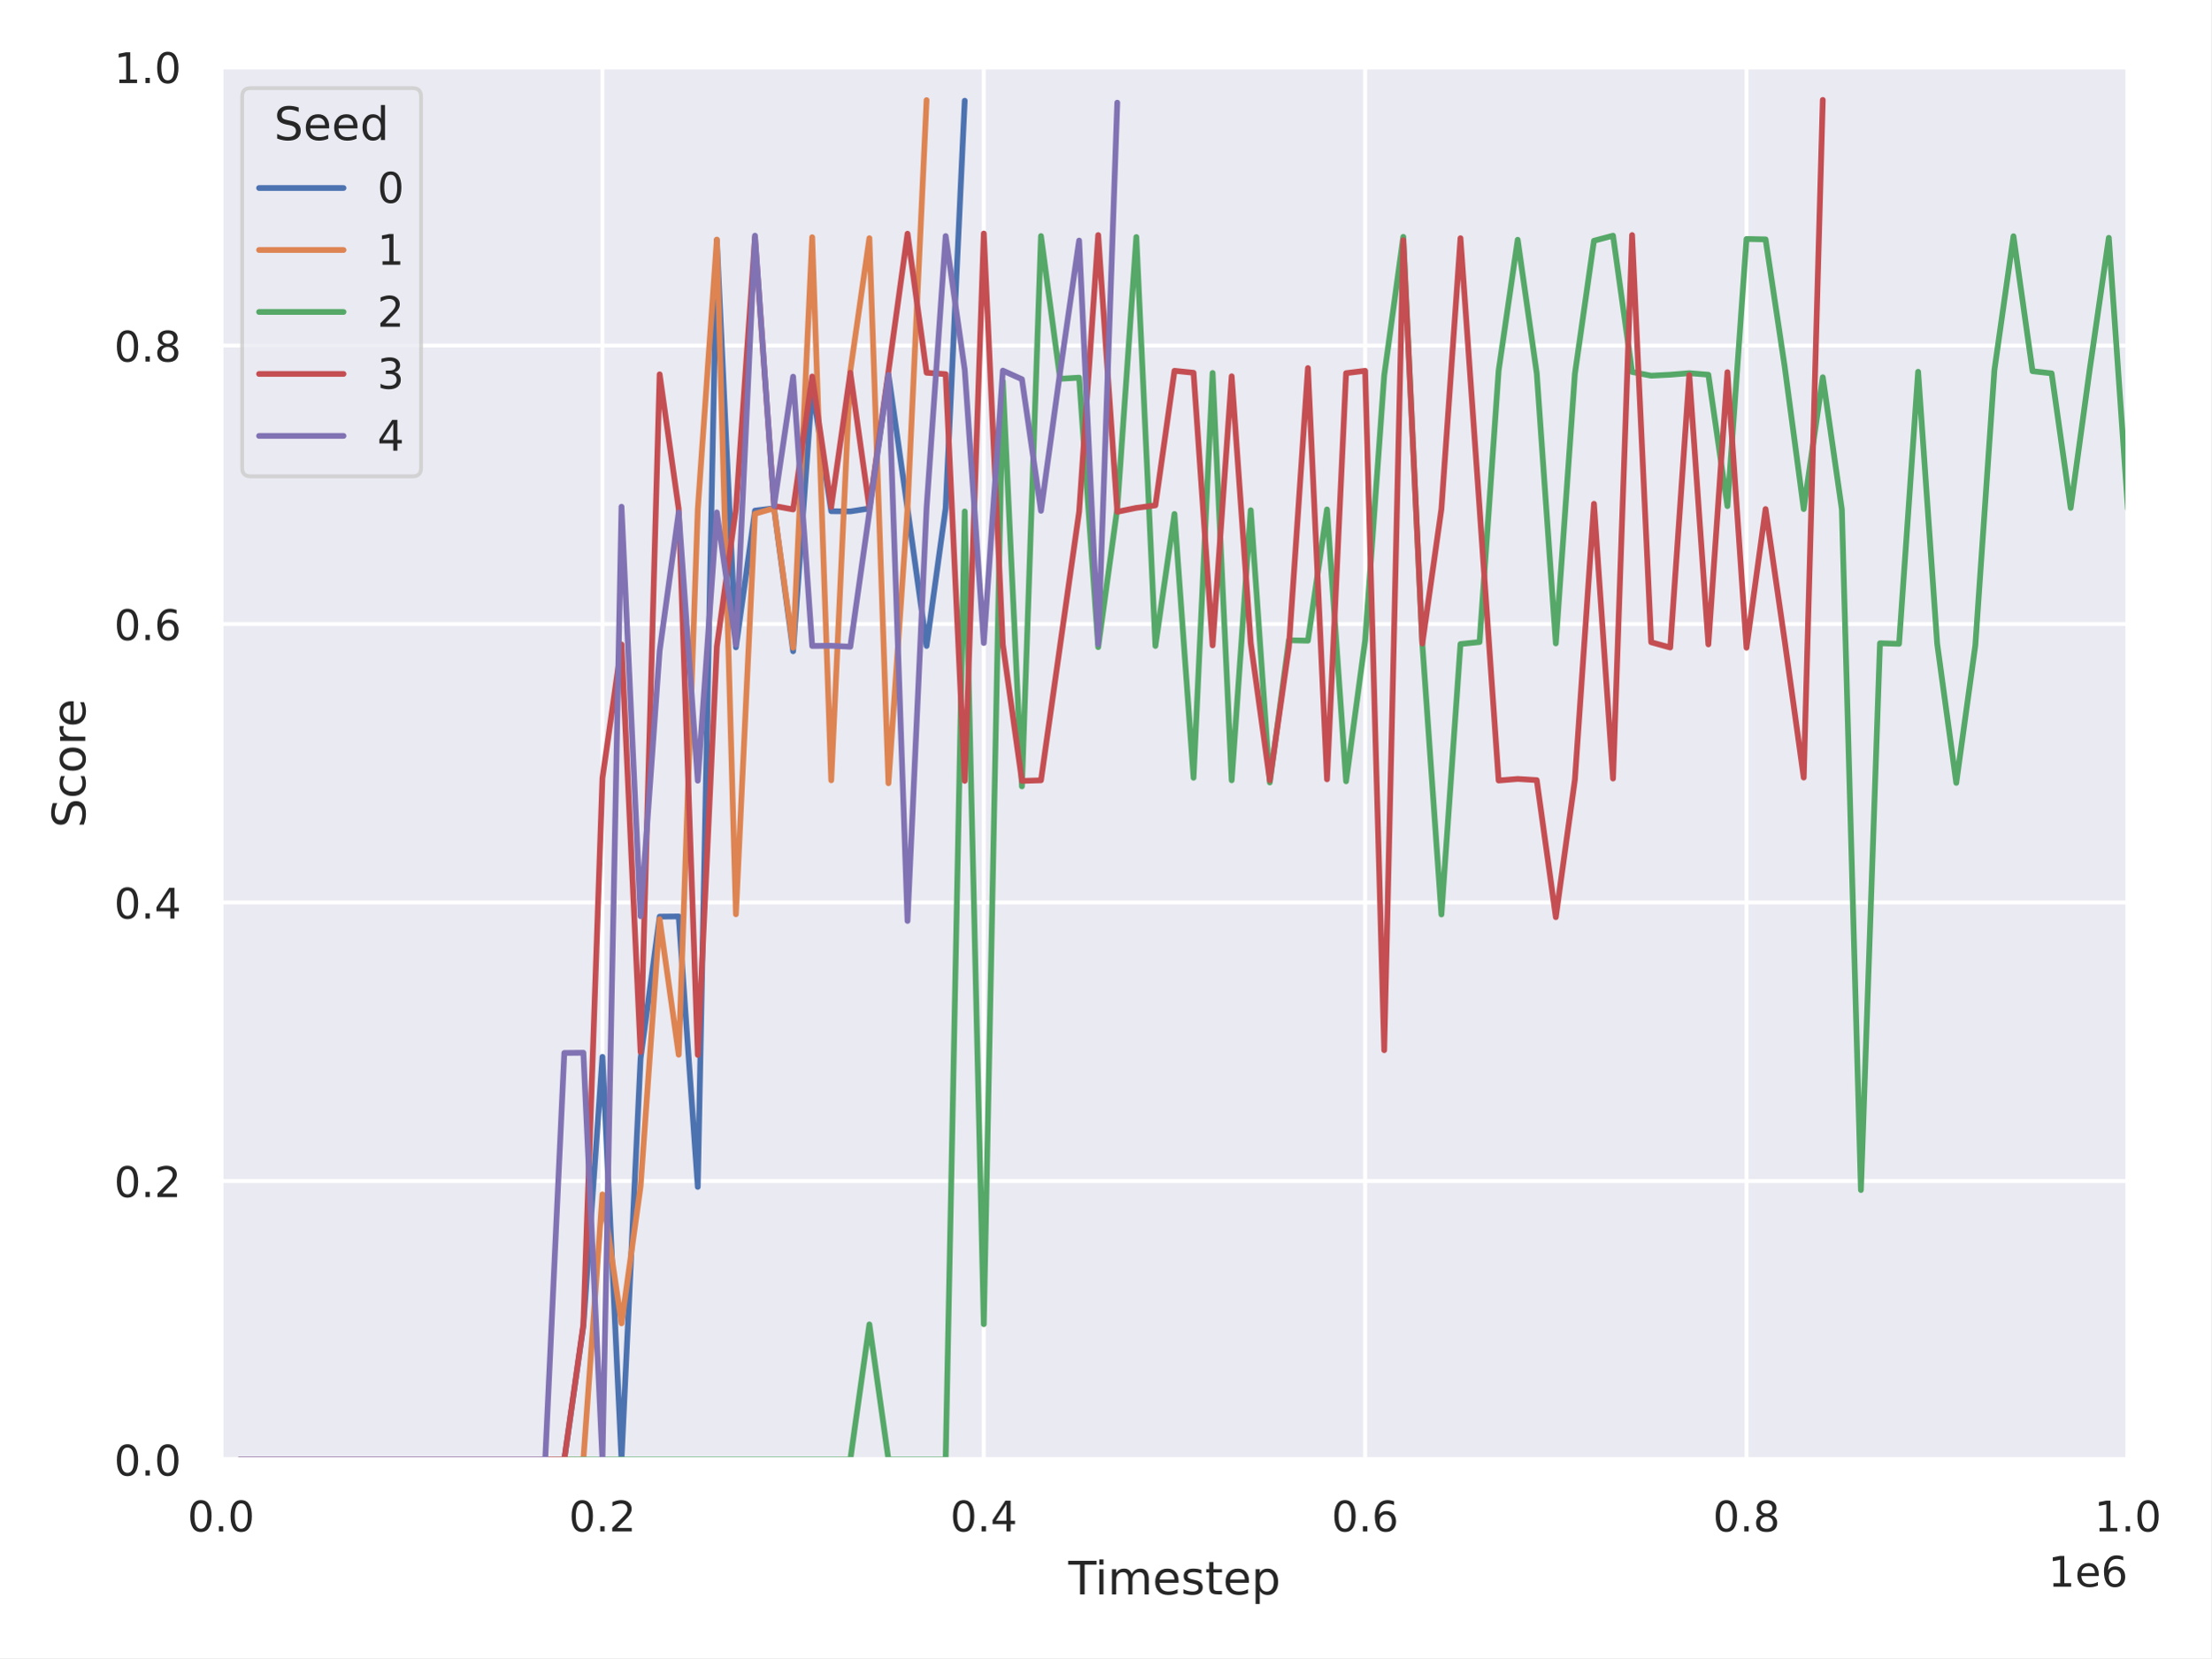
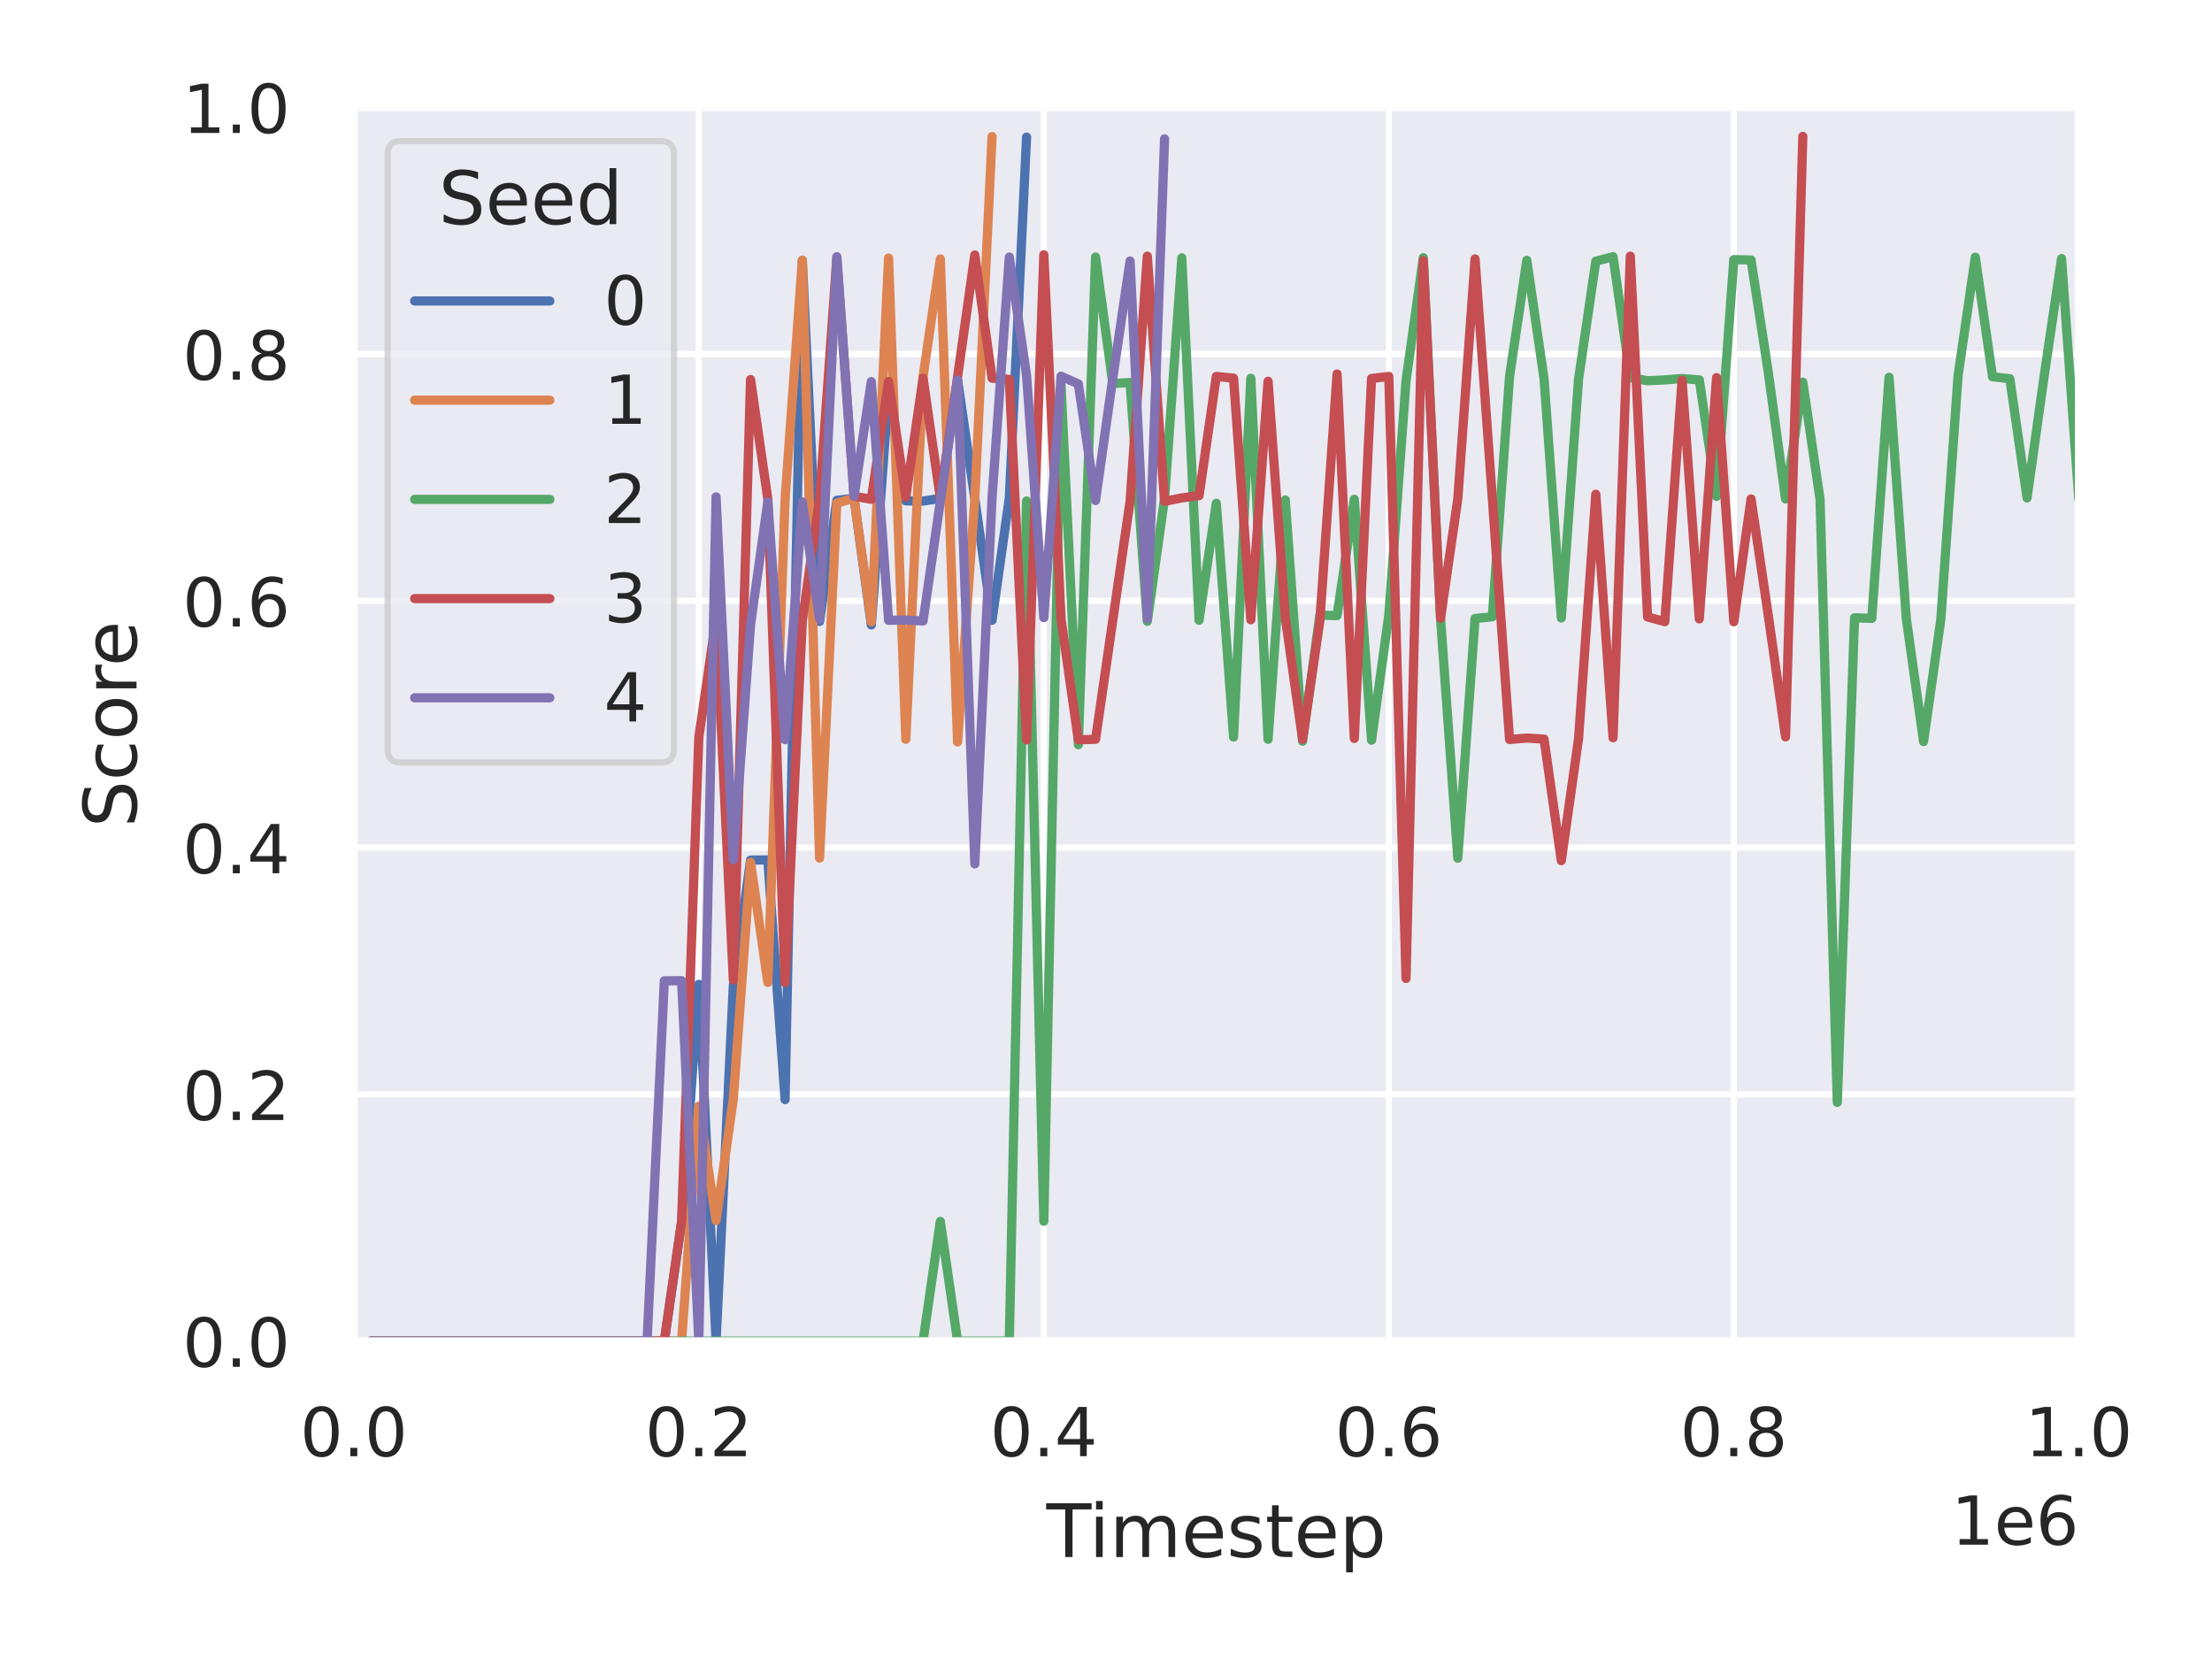
- <svg xmlns="http://www.w3.org/2000/svg" xmlns:xlink="http://www.w3.org/1999/xlink" width="460.8pt" height="345.6pt" viewBox="0 0 460.8 345.6" version="1.1">
+ <svg xmlns="http://www.w3.org/2000/svg" xmlns:xlink="http://www.w3.org/1999/xlink" width="288pt" height="216pt" viewBox="0 0 288 216" version="1.1">
  <defs>
    <style type="text/css">*{stroke-linejoin: round; stroke-linecap: butt}</style>
  </defs>
  <g id="figure_1">
    <g id="patch_1">
-       <path d="M 0 345.6  L 460.8 345.6  L 460.8 0  L 0 0  z " style="fill: #ffffff" />
+       <path d="M 0 216  L 288 216  L 288 0  L 0 0  z " style="fill: #ffffff" />
    </g>
    <g id="axes_1">
      <g id="patch_2">
-         <path d="M 46.068 304.212  L 443.457 304.212  L 443.457 13.968  L 46.068 13.968  z " style="fill: #eaeaf2" />
+         <path d="M 46.068 174.612  L 270.657 174.612  L 270.657 13.968  L 46.068 13.968  z " style="fill: #eaeaf2" />
      </g>
      <g id="matplotlib.axis_1">
        <g id="xtick_1">
          <g id="line2d_1">
-             <path d="M 46.068 304.212  L 46.068 13.968  " clip-path="url(#p84bee12c00)" style="fill: none; stroke: #ffffff; stroke-width: 0.8; stroke-linecap: round" />
+             <path d="M 46.068 174.612  L 46.068 13.968  " clip-path="url(#p325613c7a5)" style="fill: none; stroke: #ffffff; stroke-width: 0.8; stroke-linecap: round" />
          </g>
          <g id="text_1">
-             <g style="fill: #262626" transform="translate(39.07062 319.1986) scale(0.088 -0.088)">
+             <g style="fill: #262626" transform="translate(39.07062 189.5986) scale(0.088 -0.088)">
              <defs>
                <path id="DejaVuSans-30" d="M 2034 4250  Q 1547 4250 1301 3770  Q 1056 3291 1056 2328  Q 1056 1369 1301 889  Q 1547 409 2034 409  Q 2525 409 2770 889  Q 3016 1369 3016 2328  Q 3016 3291 2770 3770  Q 2525 4250 2034 4250  z M 2034 4750  Q 2819 4750 3233 4129  Q 3647 3509 3647 2328  Q 3647 1150 3233 529  Q 2819 -91 2034 -91  Q 1250 -91 836 529  Q 422 1150 422 2328  Q 422 3509 836 4129  Q 1250 4750 2034 4750  z " transform="scale(0.015625)" />
                <path id="DejaVuSans-2e" d="M 684 794  L 1344 794  L 1344 0  L 684 0  L 684 794  z " transform="scale(0.015625)" />
              </defs>
              <use xlink:href="#DejaVuSans-30" />
              <use xlink:href="#DejaVuSans-2e" x="63.623" />
              <use xlink:href="#DejaVuSans-30" x="95.41" />
            </g>
          </g>
        </g>
        <g id="xtick_2">
          <g id="line2d_2">
-             <path d="M 125.546 304.212  L 125.546 13.968  " clip-path="url(#p84bee12c00)" style="fill: none; stroke: #ffffff; stroke-width: 0.8; stroke-linecap: round" />
+             <path d="M 90.986 174.612  L 90.986 13.968  " clip-path="url(#p325613c7a5)" style="fill: none; stroke: #ffffff; stroke-width: 0.8; stroke-linecap: round" />
          </g>
          <g id="text_2">
-             <g style="fill: #262626" transform="translate(118.5484 319.1986) scale(0.088 -0.088)">
+             <g style="fill: #262626" transform="translate(83.98843 189.5986) scale(0.088 -0.088)">
              <defs>
                <path id="DejaVuSans-32" d="M 1228 531  L 3431 531  L 3431 0  L 469 0  L 469 531  Q 828 903 1448 1529  Q 2069 2156 2228 2338  Q 2531 2678 2651 2914  Q 2772 3150 2772 3378  Q 2772 3750 2511 3984  Q 2250 4219 1831 4219  Q 1534 4219 1204 4116  Q 875 4013 500 3803  L 500 4441  Q 881 4594 1212 4672  Q 1544 4750 1819 4750  Q 2544 4750 2975 4387  Q 3406 4025 3406 3419  Q 3406 3131 3298 2873  Q 3191 2616 2906 2266  Q 2828 2175 2409 1742  Q 1991 1309 1228 531  z " transform="scale(0.015625)" />
              </defs>
              <use xlink:href="#DejaVuSans-30" />
              <use xlink:href="#DejaVuSans-2e" x="63.623" />
              <use xlink:href="#DejaVuSans-32" x="95.41" />
            </g>
          </g>
        </g>
        <g id="xtick_3">
          <g id="line2d_3">
-             <path d="M 205.024 304.212  L 205.024 13.968  " clip-path="url(#p84bee12c00)" style="fill: none; stroke: #ffffff; stroke-width: 0.8; stroke-linecap: round" />
+             <path d="M 135.904 174.612  L 135.904 13.968  " clip-path="url(#p325613c7a5)" style="fill: none; stroke: #ffffff; stroke-width: 0.8; stroke-linecap: round" />
          </g>
          <g id="text_3">
-             <g style="fill: #262626" transform="translate(198.0262 319.1986) scale(0.088 -0.088)">
+             <g style="fill: #262626" transform="translate(128.9062 189.5986) scale(0.088 -0.088)">
              <defs>
                <path id="DejaVuSans-34" d="M 2419 4116  L 825 1625  L 2419 1625  L 2419 4116  z M 2253 4666  L 3047 4666  L 3047 1625  L 3713 1625  L 3713 1100  L 3047 1100  L 3047 0  L 2419 0  L 2419 1100  L 313 1100  L 313 1709  L 2253 4666  z " transform="scale(0.015625)" />
              </defs>
              <use xlink:href="#DejaVuSans-30" />
              <use xlink:href="#DejaVuSans-2e" x="63.623" />
              <use xlink:href="#DejaVuSans-34" x="95.41" />
            </g>
          </g>
        </g>
        <g id="xtick_4">
          <g id="line2d_4">
-             <path d="M 284.501 304.212  L 284.501 13.968  " clip-path="url(#p84bee12c00)" style="fill: none; stroke: #ffffff; stroke-width: 0.8; stroke-linecap: round" />
+             <path d="M 180.821 174.612  L 180.821 13.968  " clip-path="url(#p325613c7a5)" style="fill: none; stroke: #ffffff; stroke-width: 0.8; stroke-linecap: round" />
          </g>
          <g id="text_4">
-             <g style="fill: #262626" transform="translate(277.504 319.1986) scale(0.088 -0.088)">
+             <g style="fill: #262626" transform="translate(173.824 189.5986) scale(0.088 -0.088)">
              <defs>
                <path id="DejaVuSans-36" d="M 2113 2584  Q 1688 2584 1439 2293  Q 1191 2003 1191 1497  Q 1191 994 1439 701  Q 1688 409 2113 409  Q 2538 409 2786 701  Q 3034 994 3034 1497  Q 3034 2003 2786 2293  Q 2538 2584 2113 2584  z M 3366 4563  L 3366 3988  Q 3128 4100 2886 4159  Q 2644 4219 2406 4219  Q 1781 4219 1451 3797  Q 1122 3375 1075 2522  Q 1259 2794 1537 2939  Q 1816 3084 2150 3084  Q 2853 3084 3261 2657  Q 3669 2231 3669 1497  Q 3669 778 3244 343  Q 2819 -91 2113 -91  Q 1303 -91 875 529  Q 447 1150 447 2328  Q 447 3434 972 4092  Q 1497 4750 2381 4750  Q 2619 4750 2861 4703  Q 3103 4656 3366 4563  z " transform="scale(0.015625)" />
              </defs>
              <use xlink:href="#DejaVuSans-30" />
              <use xlink:href="#DejaVuSans-2e" x="63.623" />
              <use xlink:href="#DejaVuSans-36" x="95.41" />
            </g>
          </g>
        </g>
        <g id="xtick_5">
          <g id="line2d_5">
-             <path d="M 363.979 304.212  L 363.979 13.968  " clip-path="url(#p84bee12c00)" style="fill: none; stroke: #ffffff; stroke-width: 0.8; stroke-linecap: round" />
+             <path d="M 225.739 174.612  L 225.739 13.968  " clip-path="url(#p325613c7a5)" style="fill: none; stroke: #ffffff; stroke-width: 0.8; stroke-linecap: round" />
          </g>
          <g id="text_5">
-             <g style="fill: #262626" transform="translate(356.9818 319.1986) scale(0.088 -0.088)">
+             <g style="fill: #262626" transform="translate(218.7418 189.5986) scale(0.088 -0.088)">
              <defs>
                <path id="DejaVuSans-38" d="M 2034 2216  Q 1584 2216 1326 1975  Q 1069 1734 1069 1313  Q 1069 891 1326 650  Q 1584 409 2034 409  Q 2484 409 2743 651  Q 3003 894 3003 1313  Q 3003 1734 2745 1975  Q 2488 2216 2034 2216  z M 1403 2484  Q 997 2584 770 2862  Q 544 3141 544 3541  Q 544 4100 942 4425  Q 1341 4750 2034 4750  Q 2731 4750 3128 4425  Q 3525 4100 3525 3541  Q 3525 3141 3298 2862  Q 3072 2584 2669 2484  Q 3125 2378 3379 2068  Q 3634 1759 3634 1313  Q 3634 634 3220 271  Q 2806 -91 2034 -91  Q 1263 -91 848 271  Q 434 634 434 1313  Q 434 1759 690 2068  Q 947 2378 1403 2484  z M 1172 3481  Q 1172 3119 1398 2916  Q 1625 2713 2034 2713  Q 2441 2713 2670 2916  Q 2900 3119 2900 3481  Q 2900 3844 2670 4047  Q 2441 4250 2034 4250  Q 1625 4250 1398 4047  Q 1172 3844 1172 3481  z " transform="scale(0.015625)" />
              </defs>
              <use xlink:href="#DejaVuSans-30" />
              <use xlink:href="#DejaVuSans-2e" x="63.623" />
              <use xlink:href="#DejaVuSans-38" x="95.41" />
            </g>
          </g>
        </g>
        <g id="xtick_6">
          <g id="line2d_6">
-             <path d="M 443.457 304.212  L 443.457 13.968  " clip-path="url(#p84bee12c00)" style="fill: none; stroke: #ffffff; stroke-width: 0.8; stroke-linecap: round" />
+             <path d="M 270.657 174.612  L 270.657 13.968  " clip-path="url(#p325613c7a5)" style="fill: none; stroke: #ffffff; stroke-width: 0.8; stroke-linecap: round" />
          </g>
          <g id="text_6">
-             <g style="fill: #262626" transform="translate(436.4596 319.1986) scale(0.088 -0.088)">
+             <g style="fill: #262626" transform="translate(263.6596 189.5986) scale(0.088 -0.088)">
              <defs>
                <path id="DejaVuSans-31" d="M 794 531  L 1825 531  L 1825 4091  L 703 3866  L 703 4441  L 1819 4666  L 2450 4666  L 2450 531  L 3481 531  L 3481 0  L 794 0  L 794 531  z " transform="scale(0.015625)" />
              </defs>
              <use xlink:href="#DejaVuSans-31" />
              <use xlink:href="#DejaVuSans-2e" x="63.623" />
              <use xlink:href="#DejaVuSans-30" x="95.41" />
            </g>
          </g>
        </g>
        <g id="text_7">
-           <g style="fill: #262626" transform="translate(222.6353 332.3232) scale(0.096 -0.096)">
+           <g style="fill: #262626" transform="translate(136.2353 202.7233) scale(0.096 -0.096)">
            <defs>
              <path id="DejaVuSans-54" d="M -19 4666  L 3928 4666  L 3928 4134  L 2272 4134  L 2272 0  L 1638 0  L 1638 4134  L -19 4134  L -19 4666  z " transform="scale(0.015625)" />
              <path id="DejaVuSans-69" d="M 603 3500  L 1178 3500  L 1178 0  L 603 0  L 603 3500  z M 603 4863  L 1178 4863  L 1178 4134  L 603 4134  L 603 4863  z " transform="scale(0.015625)" />
              <path id="DejaVuSans-6d" d="M 3328 2828  Q 3544 3216 3844 3400  Q 4144 3584 4550 3584  Q 5097 3584 5394 3201  Q 5691 2819 5691 2113  L 5691 0  L 5113 0  L 5113 2094  Q 5113 2597 4934 2840  Q 4756 3084 4391 3084  Q 3944 3084 3684 2787  Q 3425 2491 3425 1978  L 3425 0  L 2847 0  L 2847 2094  Q 2847 2600 2669 2842  Q 2491 3084 2119 3084  Q 1678 3084 1418 2786  Q 1159 2488 1159 1978  L 1159 0  L 581 0  L 581 3500  L 1159 3500  L 1159 2956  Q 1356 3278 1631 3431  Q 1906 3584 2284 3584  Q 2666 3584 2933 3390  Q 3200 3197 3328 2828  z " transform="scale(0.015625)" />
              <path id="DejaVuSans-65" d="M 3597 1894  L 3597 1613  L 953 1613  Q 991 1019 1311 708  Q 1631 397 2203 397  Q 2534 397 2845 478  Q 3156 559 3463 722  L 3463 178  Q 3153 47 2828 -22  Q 2503 -91 2169 -91  Q 1331 -91 842 396  Q 353 884 353 1716  Q 353 2575 817 3079  Q 1281 3584 2069 3584  Q 2775 3584 3186 3129  Q 3597 2675 3597 1894  z M 3022 2063  Q 3016 2534 2758 2815  Q 2500 3097 2075 3097  Q 1594 3097 1305 2825  Q 1016 2553 972 2059  L 3022 2063  z " transform="scale(0.015625)" />
              <path id="DejaVuSans-73" d="M 2834 3397  L 2834 2853  Q 2591 2978 2328 3040  Q 2066 3103 1784 3103  Q 1356 3103 1142 2972  Q 928 2841 928 2578  Q 928 2378 1081 2264  Q 1234 2150 1697 2047  L 1894 2003  Q 2506 1872 2764 1633  Q 3022 1394 3022 966  Q 3022 478 2636 193  Q 2250 -91 1575 -91  Q 1294 -91 989 -36  Q 684 19 347 128  L 347 722  Q 666 556 975 473  Q 1284 391 1588 391  Q 1994 391 2212 530  Q 2431 669 2431 922  Q 2431 1156 2273 1281  Q 2116 1406 1581 1522  L 1381 1569  Q 847 1681 609 1914  Q 372 2147 372 2553  Q 372 3047 722 3315  Q 1072 3584 1716 3584  Q 2034 3584 2315 3537  Q 2597 3491 2834 3397  z " transform="scale(0.015625)" />
              <path id="DejaVuSans-74" d="M 1172 4494  L 1172 3500  L 2356 3500  L 2356 3053  L 1172 3053  L 1172 1153  Q 1172 725 1289 603  Q 1406 481 1766 481  L 2356 481  L 2356 0  L 1766 0  Q 1100 0 847 248  Q 594 497 594 1153  L 594 3053  L 172 3053  L 172 3500  L 594 3500  L 594 4494  L 1172 4494  z " transform="scale(0.015625)" />
              <path id="DejaVuSans-70" d="M 1159 525  L 1159 -1331  L 581 -1331  L 581 3500  L 1159 3500  L 1159 2969  Q 1341 3281 1617 3432  Q 1894 3584 2278 3584  Q 2916 3584 3314 3078  Q 3713 2572 3713 1747  Q 3713 922 3314 415  Q 2916 -91 2278 -91  Q 1894 -91 1617 61  Q 1341 213 1159 525  z M 3116 1747  Q 3116 2381 2855 2742  Q 2594 3103 2138 3103  Q 1681 3103 1420 2742  Q 1159 2381 1159 1747  Q 1159 1113 1420 752  Q 1681 391 2138 391  Q 2594 391 2855 752  Q 3116 1113 3116 1747  z " transform="scale(0.015625)" />
            </defs>
            <use xlink:href="#DejaVuSans-54" />
            <use xlink:href="#DejaVuSans-69" x="57.959" />
            <use xlink:href="#DejaVuSans-6d" x="85.742" />
            <use xlink:href="#DejaVuSans-65" x="183.154" />
            <use xlink:href="#DejaVuSans-73" x="244.678" />
            <use xlink:href="#DejaVuSans-74" x="296.777" />
            <use xlink:href="#DejaVuSans-65" x="335.986" />
            <use xlink:href="#DejaVuSans-70" x="397.51" />
          </g>
        </g>
        <g id="text_8">
-           <g style="fill: #262626" transform="translate(426.8442 330.7154) scale(0.088 -0.088)">
+           <g style="fill: #262626" transform="translate(254.0443 201.1154) scale(0.088 -0.088)">
            <use xlink:href="#DejaVuSans-31" />
            <use xlink:href="#DejaVuSans-65" x="63.623" />
            <use xlink:href="#DejaVuSans-36" x="125.146" />
          </g>
        </g>
      </g>
      <g id="matplotlib.axis_2">
        <g id="ytick_1">
          <g id="line2d_7">
-             <path d="M 46.068 304.212  L 443.457 304.212  " clip-path="url(#p84bee12c00)" style="fill: none; stroke: #ffffff; stroke-width: 0.8; stroke-linecap: round" />
+             <path d="M 46.068 174.612  L 270.657 174.612  " clip-path="url(#p325613c7a5)" style="fill: none; stroke: #ffffff; stroke-width: 0.8; stroke-linecap: round" />
          </g>
          <g id="text_9">
-             <g style="fill: #262626" transform="translate(23.77325 307.5553) scale(0.088 -0.088)">
+             <g style="fill: #262626" transform="translate(23.77325 177.9553) scale(0.088 -0.088)">
              <use xlink:href="#DejaVuSans-30" />
              <use xlink:href="#DejaVuSans-2e" x="63.623" />
              <use xlink:href="#DejaVuSans-30" x="95.41" />
            </g>
          </g>
        </g>
        <g id="ytick_2">
          <g id="line2d_8">
-             <path d="M 46.068 246.163  L 443.457 246.163  " clip-path="url(#p84bee12c00)" style="fill: none; stroke: #ffffff; stroke-width: 0.8; stroke-linecap: round" />
+             <path d="M 46.068 142.483  L 270.657 142.483  " clip-path="url(#p325613c7a5)" style="fill: none; stroke: #ffffff; stroke-width: 0.8; stroke-linecap: round" />
          </g>
          <g id="text_10">
-             <g style="fill: #262626" transform="translate(23.77325 249.5065) scale(0.088 -0.088)">
+             <g style="fill: #262626" transform="translate(23.77325 145.8265) scale(0.088 -0.088)">
              <use xlink:href="#DejaVuSans-30" />
              <use xlink:href="#DejaVuSans-2e" x="63.623" />
              <use xlink:href="#DejaVuSans-32" x="95.41" />
            </g>
          </g>
        </g>
        <g id="ytick_3">
          <g id="line2d_9">
-             <path d="M 46.068 188.114  L 443.457 188.114  " clip-path="url(#p84bee12c00)" style="fill: none; stroke: #ffffff; stroke-width: 0.8; stroke-linecap: round" />
+             <path d="M 46.068 110.354  L 270.657 110.354  " clip-path="url(#p325613c7a5)" style="fill: none; stroke: #ffffff; stroke-width: 0.8; stroke-linecap: round" />
          </g>
          <g id="text_11">
-             <g style="fill: #262626" transform="translate(23.77325 191.4577) scale(0.088 -0.088)">
+             <g style="fill: #262626" transform="translate(23.77325 113.6977) scale(0.088 -0.088)">
              <use xlink:href="#DejaVuSans-30" />
              <use xlink:href="#DejaVuSans-2e" x="63.623" />
              <use xlink:href="#DejaVuSans-34" x="95.41" />
            </g>
          </g>
        </g>
        <g id="ytick_4">
          <g id="line2d_10">
-             <path d="M 46.068 130.066  L 443.457 130.066  " clip-path="url(#p84bee12c00)" style="fill: none; stroke: #ffffff; stroke-width: 0.8; stroke-linecap: round" />
+             <path d="M 46.068 78.226  L 270.657 78.226  " clip-path="url(#p325613c7a5)" style="fill: none; stroke: #ffffff; stroke-width: 0.8; stroke-linecap: round" />
          </g>
          <g id="text_12">
-             <g style="fill: #262626" transform="translate(23.77325 133.4089) scale(0.088 -0.088)">
+             <g style="fill: #262626" transform="translate(23.77325 81.56891) scale(0.088 -0.088)">
              <use xlink:href="#DejaVuSans-30" />
              <use xlink:href="#DejaVuSans-2e" x="63.623" />
              <use xlink:href="#DejaVuSans-36" x="95.41" />
            </g>
          </g>
        </g>
        <g id="ytick_5">
          <g id="line2d_11">
-             <path d="M 46.068 72.017  L 443.457 72.017  " clip-path="url(#p84bee12c00)" style="fill: none; stroke: #ffffff; stroke-width: 0.8; stroke-linecap: round" />
+             <path d="M 46.068 46.097  L 270.657 46.097  " clip-path="url(#p325613c7a5)" style="fill: none; stroke: #ffffff; stroke-width: 0.8; stroke-linecap: round" />
          </g>
          <g id="text_13">
-             <g style="fill: #262626" transform="translate(23.77325 75.36011) scale(0.088 -0.088)">
+             <g style="fill: #262626" transform="translate(23.77325 49.44011) scale(0.088 -0.088)">
              <use xlink:href="#DejaVuSans-30" />
              <use xlink:href="#DejaVuSans-2e" x="63.623" />
              <use xlink:href="#DejaVuSans-38" x="95.41" />
            </g>
          </g>
        </g>
        <g id="ytick_6">
          <g id="line2d_12">
-             <path d="M 46.068 13.968  L 443.457 13.968  " clip-path="url(#p84bee12c00)" style="fill: none; stroke: #ffffff; stroke-width: 0.8; stroke-linecap: round" />
+             <path d="M 46.068 13.968  L 270.657 13.968  " clip-path="url(#p325613c7a5)" style="fill: none; stroke: #ffffff; stroke-width: 0.8; stroke-linecap: round" />
          </g>
          <g id="text_14">
            <g style="fill: #262626" transform="translate(23.77325 17.31131) scale(0.088 -0.088)">
              <use xlink:href="#DejaVuSans-31" />
              <use xlink:href="#DejaVuSans-2e" x="63.623" />
              <use xlink:href="#DejaVuSans-30" x="95.41" />
            </g>
          </g>
        </g>
        <g id="text_15">
-           <g style="fill: #262626" transform="translate(17.77675 172.5323) rotate(-90) scale(0.096 -0.096)">
+           <g style="fill: #262626" transform="translate(17.77675 107.7322) rotate(-90) scale(0.096 -0.096)">
            <defs>
              <path id="DejaVuSans-53" d="M 3425 4513  L 3425 3897  Q 3066 4069 2747 4153  Q 2428 4238 2131 4238  Q 1616 4238 1336 4038  Q 1056 3838 1056 3469  Q 1056 3159 1242 3001  Q 1428 2844 1947 2747  L 2328 2669  Q 3034 2534 3370 2195  Q 3706 1856 3706 1288  Q 3706 609 3251 259  Q 2797 -91 1919 -91  Q 1588 -91 1214 -16  Q 841 59 441 206  L 441 856  Q 825 641 1194 531  Q 1563 422 1919 422  Q 2459 422 2753 634  Q 3047 847 3047 1241  Q 3047 1584 2836 1778  Q 2625 1972 2144 2069  L 1759 2144  Q 1053 2284 737 2584  Q 422 2884 422 3419  Q 422 4038 858 4394  Q 1294 4750 2059 4750  Q 2388 4750 2728 4690  Q 3069 4631 3425 4513  z " transform="scale(0.015625)" />
              <path id="DejaVuSans-63" d="M 3122 3366  L 3122 2828  Q 2878 2963 2633 3030  Q 2388 3097 2138 3097  Q 1578 3097 1268 2742  Q 959 2388 959 1747  Q 959 1106 1268 751  Q 1578 397 2138 397  Q 2388 397 2633 464  Q 2878 531 3122 666  L 3122 134  Q 2881 22 2623 -34  Q 2366 -91 2075 -91  Q 1284 -91 818 406  Q 353 903 353 1747  Q 353 2603 823 3093  Q 1294 3584 2113 3584  Q 2378 3584 2631 3529  Q 2884 3475 3122 3366  z " transform="scale(0.015625)" />
              <path id="DejaVuSans-6f" d="M 1959 3097  Q 1497 3097 1228 2736  Q 959 2375 959 1747  Q 959 1119 1226 758  Q 1494 397 1959 397  Q 2419 397 2687 759  Q 2956 1122 2956 1747  Q 2956 2369 2687 2733  Q 2419 3097 1959 3097  z M 1959 3584  Q 2709 3584 3137 3096  Q 3566 2609 3566 1747  Q 3566 888 3137 398  Q 2709 -91 1959 -91  Q 1206 -91 779 398  Q 353 888 353 1747  Q 353 2609 779 3096  Q 1206 3584 1959 3584  z " transform="scale(0.015625)" />
              <path id="DejaVuSans-72" d="M 2631 2963  Q 2534 3019 2420 3045  Q 2306 3072 2169 3072  Q 1681 3072 1420 2755  Q 1159 2438 1159 1844  L 1159 0  L 581 0  L 581 3500  L 1159 3500  L 1159 2956  Q 1341 3275 1631 3429  Q 1922 3584 2338 3584  Q 2397 3584 2469 3576  Q 2541 3569 2628 3553  L 2631 2963  z " transform="scale(0.015625)" />
            </defs>
            <use xlink:href="#DejaVuSans-53" />
            <use xlink:href="#DejaVuSans-63" x="63.477" />
            <use xlink:href="#DejaVuSans-6f" x="118.457" />
            <use xlink:href="#DejaVuSans-72" x="179.639" />
            <use xlink:href="#DejaVuSans-65" x="218.502" />
          </g>
        </g>
      </g>
      <g id="PolyCollection_1" />
      <g id="PolyCollection_2" />
      <g id="PolyCollection_3" />
      <g id="PolyCollection_4" />
      <g id="PolyCollection_5" />
      <g id="line2d_13">
-         <path d="M 50.042 304.212  L 54.016 304.212  L 57.99 304.212  L 61.964 304.212  L 65.937 304.212  L 69.911 304.212  L 73.885 304.212  L 77.859 304.212  L 81.833 304.212  L 85.807 304.212  L 89.781 304.212  L 93.755 304.212  L 97.729 304.212  L 101.702 304.212  L 105.676 304.212  L 109.65 304.212  L 113.624 304.212  L 117.598 304.212  L 121.572 276.33  L 125.546 220.282  L 129.52 304.212  L 133.494 220.608  L 137.467 191.053  L 141.441 191.012  L 145.415 247.388  L 149.389 50.013  L 153.363 134.923  L 157.337 106.429  L 161.311 105.939  L 165.285 135.739  L 169.259 80.751  L 173.232 106.551  L 177.206 106.592  L 181.18 105.98  L 185.154 78.057  L 189.128 106.021  L 193.102 134.637  L 197.076 105.857  L 201.05 20.988  " clip-path="url(#p84bee12c00)" style="fill: none; stroke: #4c72b0; stroke-width: 1.2; stroke-linecap: round" />
+         <path d="M 48.314 174.612  L 50.56 174.612  L 52.806 174.612  L 55.052 174.612  L 57.297 174.612  L 59.543 174.612  L 61.789 174.612  L 64.035 174.612  L 66.281 174.612  L 68.527 174.612  L 70.773 174.612  L 73.019 174.612  L 75.265 174.612  L 77.51 174.612  L 79.756 174.612  L 82.002 174.612  L 84.248 174.612  L 86.494 174.612  L 88.74 159.18  L 90.986 128.158  L 93.232 174.612  L 95.478 128.339  L 97.723 111.981  L 99.969 111.958  L 102.215 143.161  L 104.461 33.918  L 106.707 80.914  L 108.953 65.143  L 111.199 64.872  L 113.445 81.366  L 115.691 50.931  L 117.936 65.211  L 120.182 65.234  L 122.428 64.895  L 124.674 49.44  L 126.92 64.917  L 129.166 80.756  L 131.412 64.827  L 133.658 17.854  " clip-path="url(#p325613c7a5)" style="fill: none; stroke: #4c72b0; stroke-width: 1.2; stroke-linecap: round" />
      </g>
      <g id="line2d_14">
-         <path d="M 50.042 304.212  L 54.016 304.212  L 57.99 304.212  L 61.964 304.212  L 65.937 304.212  L 69.911 304.212  L 73.885 304.212  L 77.859 304.212  L 81.833 304.212  L 85.807 304.212  L 89.781 304.212  L 93.755 304.212  L 97.729 304.212  L 101.702 304.212  L 105.676 304.212  L 109.65 304.212  L 113.624 304.212  L 117.598 304.212  L 121.572 304.212  L 125.546 248.939  L 129.52 275.841  L 133.494 247.265  L 137.467 191.584  L 141.441 219.833  L 145.415 106.184  L 149.389 49.931  L 153.363 190.563  L 157.337 107.082  L 161.311 105.939  L 165.285 135.004  L 169.259 49.441  L 173.232 162.641  L 177.206 77.323  L 181.18 49.645  L 185.154 163.253  L 189.128 105.98  L 193.102 20.866  " clip-path="url(#p84bee12c00)" style="fill: none; stroke: #dd8452; stroke-width: 1.2; stroke-linecap: round" />
+         <path d="M 48.314 174.612  L 50.56 174.612  L 52.806 174.612  L 55.052 174.612  L 57.297 174.612  L 59.543 174.612  L 61.789 174.612  L 64.035 174.612  L 66.281 174.612  L 68.527 174.612  L 70.773 174.612  L 73.019 174.612  L 75.265 174.612  L 77.51 174.612  L 79.756 174.612  L 82.002 174.612  L 84.248 174.612  L 86.494 174.612  L 88.74 174.612  L 90.986 144.019  L 93.232 158.909  L 95.478 143.093  L 97.723 112.275  L 99.969 127.91  L 102.215 65.008  L 104.461 33.873  L 106.707 111.71  L 108.953 65.505  L 111.199 64.872  L 113.445 80.959  L 115.691 33.602  L 117.936 96.255  L 120.182 49.034  L 122.428 33.715  L 124.674 96.594  L 126.92 64.895  L 129.166 17.786  " clip-path="url(#p325613c7a5)" style="fill: none; stroke: #dd8452; stroke-width: 1.2; stroke-linecap: round" />
      </g>
      <g id="line2d_15">
-         <path d="M 50.042 304.212  L 54.016 304.212  L 57.99 304.212  L 61.964 304.212  L 65.937 304.212  L 69.911 304.212  L 73.885 304.212  L 77.859 304.212  L 81.833 304.212  L 85.807 304.212  L 89.781 304.212  L 93.755 304.212  L 97.729 304.212  L 101.702 304.212  L 105.676 304.212  L 109.65 304.212  L 113.624 304.212  L 117.598 304.212  L 121.572 304.212  L 125.546 304.212  L 129.52 304.212  L 133.494 304.212  L 137.467 304.212  L 141.441 304.212  L 145.415 304.212  L 149.389 304.212  L 153.363 304.212  L 157.337 304.212  L 161.311 304.212  L 165.285 304.212  L 169.259 304.212  L 173.232 304.212  L 177.206 304.212  L 181.18 276.045  L 185.154 304.212  L 189.128 304.212  L 193.102 304.212  L 197.076 304.212  L 201.05 106.592  L 205.024 276.004  L 208.997 79.486  L 212.971 163.906  L 216.945 49.196  L 220.919 78.955  L 224.893 78.71  L 228.867 134.882  L 232.841 105.98  L 236.815 49.4  L 240.789 134.637  L 244.762 107.123  L 248.736 162.11  L 252.71 77.731  L 256.684 162.641  L 260.658 106.347  L 264.632 163.09  L 268.606 133.453  L 272.58 133.535  L 276.554 106.184  L 280.528 162.845  L 284.501 133.453  L 288.475 78.262  L 292.449 49.36  L 296.423 134.27  L 300.397 190.604  L 304.371 134.229  L 308.345 133.821  L 312.319 77.282  L 316.293 49.972  L 320.266 77.813  L 324.24 134.106  L 328.214 77.935  L 332.188 50.176  L 336.162 49.115  L 340.136 77.527  L 344.11 78.302  L 348.084 78.098  L 352.058 77.772  L 356.031 78.098  L 360.005 105.49  L 363.979 49.809  L 367.953 49.89  L 371.927 76.343  L 375.901 106.102  L 379.875 78.629  L 383.849 106.184  L 387.823 248.041  L 391.796 134.066  L 395.77 134.188  L 399.744 77.486  L 403.718 134.188  L 407.692 163.172  L 411.666 134.514  L 415.64 77.16  L 419.614 49.237  L 423.588 77.364  L 427.561 77.813  L 431.535 105.857  L 435.509 76.955  L 439.483 49.564  L 443.457 106.021  " clip-path="url(#p84bee12c00)" style="fill: none; stroke: #55a868; stroke-width: 1.2; stroke-linecap: round" />
+         <path d="M 48.314 174.612  L 50.56 174.612  L 52.806 174.612  L 55.052 174.612  L 57.297 174.612  L 59.543 174.612  L 61.789 174.612  L 64.035 174.612  L 66.281 174.612  L 68.527 174.612  L 70.773 174.612  L 73.019 174.612  L 75.265 174.612  L 77.51 174.612  L 79.756 174.612  L 82.002 174.612  L 84.248 174.612  L 86.494 174.612  L 88.74 174.612  L 90.986 174.612  L 93.232 174.612  L 95.478 174.612  L 97.723 174.612  L 99.969 174.612  L 102.215 174.612  L 104.461 174.612  L 106.707 174.612  L 108.953 174.612  L 111.199 174.612  L 113.445 174.612  L 115.691 174.612  L 117.936 174.612  L 120.182 174.612  L 122.428 159.022  L 124.674 174.612  L 126.92 174.612  L 129.166 174.612  L 131.412 174.612  L 133.658 65.234  L 135.904 158.999  L 138.149 50.231  L 140.395 96.956  L 142.641 33.466  L 144.887 49.937  L 147.133 49.802  L 149.379 80.891  L 151.625 64.895  L 153.871 33.579  L 156.117 80.756  L 158.363 65.527  L 160.608 95.962  L 162.854 49.259  L 165.1 96.255  L 167.346 65.098  L 169.592 96.504  L 171.838 80.101  L 174.084 80.146  L 176.33 65.008  L 178.576 96.368  L 180.821 80.101  L 183.067 49.553  L 185.313 33.557  L 187.559 80.552  L 189.805 111.732  L 192.051 80.53  L 194.297 80.304  L 196.543 49.011  L 198.789 33.895  L 201.034 49.305  L 203.28 80.462  L 205.526 49.372  L 207.772 34.008  L 210.018 33.421  L 212.264 49.146  L 214.51 49.576  L 216.756 49.463  L 219.002 49.282  L 221.247 49.463  L 223.493 64.624  L 225.739 33.805  L 227.985 33.85  L 230.231 48.491  L 232.477 64.962  L 234.723 49.756  L 236.969 65.008  L 239.215 143.522  L 241.46 80.439  L 243.706 80.507  L 245.952 49.124  L 248.198 80.507  L 250.444 96.549  L 252.69 80.688  L 254.936 48.943  L 257.182 33.489  L 259.428 49.056  L 261.673 49.305  L 263.919 64.827  L 266.165 48.83  L 268.411 33.669  L 270.657 64.917  " clip-path="url(#p325613c7a5)" style="fill: none; stroke: #55a868; stroke-width: 1.2; stroke-linecap: round" />
      </g>
      <g id="line2d_16">
-         <path d="M 50.042 304.212  L 54.016 304.212  L 57.99 304.212  L 61.964 304.212  L 65.937 304.212  L 69.911 304.212  L 73.885 304.212  L 77.859 304.212  L 81.833 304.212  L 85.807 304.212  L 89.781 304.212  L 93.755 304.212  L 97.729 304.212  L 101.702 304.212  L 105.676 304.212  L 109.65 304.212  L 113.624 304.212  L 117.598 304.212  L 121.572 276.045  L 125.546 162.192  L 129.52 134.31  L 133.494 219.261  L 137.467 78.017  L 141.441 106.102  L 145.415 219.873  L 149.389 134.759  L 153.363 106.102  L 157.337 49.523  L 161.311 105.449  L 165.285 106.184  L 169.259 78.466  L 173.232 105.653  L 177.206 77.69  L 181.18 105.939  L 185.154 77.404  L 189.128 48.707  L 193.102 77.69  L 197.076 77.976  L 201.05 162.763  L 205.024 48.666  L 208.997 134.351  L 212.971 162.763  L 216.945 162.641  L 220.919 134.596  L 224.893 106.674  L 228.867 48.992  L 232.841 106.674  L 236.815 105.857  L 240.789 105.327  L 244.762 77.282  L 248.736 77.69  L 252.71 134.514  L 256.684 78.425  L 260.658 134.025  L 264.632 162.641  L 268.606 134.882  L 272.58 76.711  L 276.554 162.437  L 280.528 77.772  L 284.501 77.282  L 288.475 218.894  L 292.449 50.054  L 296.423 134.147  L 300.397 106.061  L 304.371 49.645  L 308.345 105.898  L 312.319 162.682  L 316.293 162.355  L 320.266 162.6  L 324.24 191.176  L 328.214 162.518  L 332.188 105  L 336.162 162.274  L 340.136 48.992  L 344.11 133.861  L 348.084 134.963  L 352.058 78.18  L 356.031 134.31  L 360.005 77.568  L 363.979 135.004  L 367.953 106.102  L 371.927 133.535  L 375.901 162.07  L 379.875 20.825  " clip-path="url(#p84bee12c00)" style="fill: none; stroke: #c44e52; stroke-width: 1.2; stroke-linecap: round" />
+         <path d="M 48.314 174.612  L 50.56 174.612  L 52.806 174.612  L 55.052 174.612  L 57.297 174.612  L 59.543 174.612  L 61.789 174.612  L 64.035 174.612  L 66.281 174.612  L 68.527 174.612  L 70.773 174.612  L 73.019 174.612  L 75.265 174.612  L 77.51 174.612  L 79.756 174.612  L 82.002 174.612  L 84.248 174.612  L 86.494 174.612  L 88.74 159.022  L 90.986 96.007  L 93.232 80.575  L 95.478 127.593  L 97.723 49.418  L 99.969 64.962  L 102.215 127.932  L 104.461 80.824  L 106.707 64.962  L 108.953 33.647  L 111.199 64.601  L 113.445 65.008  L 115.691 49.666  L 117.936 64.714  L 120.182 49.237  L 122.428 64.872  L 124.674 49.079  L 126.92 33.195  L 129.166 49.237  L 131.412 49.395  L 133.658 96.323  L 135.904 33.172  L 138.149 80.598  L 140.395 96.323  L 142.641 96.255  L 144.887 80.733  L 147.133 65.279  L 149.379 33.353  L 151.625 65.279  L 153.871 64.827  L 156.117 64.533  L 158.363 49.011  L 160.608 49.237  L 162.854 80.688  L 165.1 49.643  L 167.346 80.417  L 169.592 96.255  L 171.838 80.891  L 174.084 48.695  L 176.33 96.142  L 178.576 49.282  L 180.821 49.011  L 183.067 127.39  L 185.313 33.941  L 187.559 80.485  L 189.805 64.94  L 192.051 33.715  L 194.297 64.849  L 196.543 96.278  L 198.789 96.097  L 201.034 96.233  L 203.28 112.049  L 205.526 96.188  L 207.772 64.352  L 210.018 96.052  L 212.264 33.353  L 214.51 80.327  L 216.756 80.936  L 219.002 49.508  L 221.247 80.575  L 223.493 49.169  L 225.739 80.959  L 227.985 64.962  L 230.231 80.146  L 232.477 95.939  L 234.723 17.763  " clip-path="url(#p325613c7a5)" style="fill: none; stroke: #c44e52; stroke-width: 1.2; stroke-linecap: round" />
      </g>
      <g id="line2d_17">
-         <path d="M 50.042 304.212  L 54.016 304.212  L 57.99 304.212  L 61.964 304.212  L 65.937 304.212  L 69.911 304.212  L 73.885 304.212  L 77.859 304.212  L 81.833 304.212  L 85.807 304.212  L 89.781 304.212  L 93.755 304.212  L 97.729 304.212  L 101.702 304.212  L 105.676 304.212  L 109.65 304.212  L 113.624 304.212  L 117.598 219.465  L 121.572 219.424  L 125.546 304.212  L 129.52 105.613  L 133.494 190.971  L 137.467 135.657  L 141.441 106.796  L 145.415 162.723  L 149.389 106.796  L 153.363 134.351  L 157.337 49.115  L 161.311 105.449  L 165.285 78.506  L 169.259 134.637  L 173.232 134.596  L 177.206 134.8  L 181.18 106.715  L 185.154 78.139  L 189.128 191.951  L 193.102 105.776  L 197.076 49.196  L 201.05 77.078  L 205.024 134.025  L 208.997 77.241  L 212.971 79.037  L 216.945 106.47  L 220.919 77.608  L 224.893 50.135  L 228.867 134.31  L 232.841 21.396  " clip-path="url(#p84bee12c00)" style="fill: none; stroke: #8172b3; stroke-width: 1.2; stroke-linecap: round" />
+         <path d="M 48.314 174.612  L 50.56 174.612  L 52.806 174.612  L 55.052 174.612  L 57.297 174.612  L 59.543 174.612  L 61.789 174.612  L 64.035 174.612  L 66.281 174.612  L 68.527 174.612  L 70.773 174.612  L 73.019 174.612  L 75.265 174.612  L 77.51 174.612  L 79.756 174.612  L 82.002 174.612  L 84.248 174.612  L 86.494 127.706  L 88.74 127.684  L 90.986 174.612  L 93.232 64.691  L 95.478 111.936  L 97.723 81.321  L 99.969 65.346  L 102.215 96.301  L 104.461 65.346  L 106.707 80.598  L 108.953 33.421  L 111.199 64.601  L 113.445 49.689  L 115.691 80.756  L 117.936 80.733  L 120.182 80.846  L 122.428 65.301  L 124.674 49.485  L 126.92 112.478  L 129.166 64.782  L 131.412 33.466  L 133.658 48.898  L 135.904 80.417  L 138.149 48.988  L 140.395 49.982  L 142.641 65.166  L 144.887 49.192  L 147.133 33.986  L 149.379 80.575  L 151.625 18.079  " clip-path="url(#p325613c7a5)" style="fill: none; stroke: #8172b3; stroke-width: 1.2; stroke-linecap: round" />
      </g>
      <g id="line2d_18" />
      <g id="line2d_19" />
      <g id="line2d_20" />
      <g id="line2d_21" />
      <g id="line2d_22" />
      <g id="patch_3">
-         <path d="M 46.068 304.212  L 46.068 13.968  " style="fill: none; stroke: #ffffff; stroke-linejoin: miter; stroke-linecap: square" />
+         <path d="M 46.068 174.612  L 46.068 13.968  " style="fill: none; stroke: #ffffff; stroke-linejoin: miter; stroke-linecap: square" />
      </g>
      <g id="patch_4">
-         <path d="M 443.457 304.212  L 443.457 13.968  " style="fill: none; stroke: #ffffff; stroke-linejoin: miter; stroke-linecap: square" />
+         <path d="M 270.657 174.612  L 270.657 13.968  " style="fill: none; stroke: #ffffff; stroke-linejoin: miter; stroke-linecap: square" />
      </g>
      <g id="patch_5">
-         <path d="M 46.068 304.212  L 443.457 304.212  " style="fill: none; stroke: #ffffff; stroke-linejoin: miter; stroke-linecap: square" />
+         <path d="M 46.068 174.612  L 270.657 174.612  " style="fill: none; stroke: #ffffff; stroke-linejoin: miter; stroke-linecap: square" />
      </g>
      <g id="patch_6">
-         <path d="M 46.068 13.968  L 443.457 13.968  " style="fill: none; stroke: #ffffff; stroke-linejoin: miter; stroke-linecap: square" />
+         <path d="M 46.068 13.968  L 270.657 13.968  " style="fill: none; stroke: #ffffff; stroke-linejoin: miter; stroke-linecap: square" />
      </g>
      <g id="legend_1">
        <g id="patch_7">
          <path d="M 52.228 99.283  L 85.987 99.283  Q 87.747 99.283 87.747 97.523  L 87.747 20.128  Q 87.747 18.368 85.987 18.368  L 52.228 18.368  Q 50.468 18.368 50.468 20.128  L 50.468 97.523  Q 50.468 99.283 52.228 99.283  z " style="fill: #eaeaf2; opacity: 0.8; stroke: #cccccc; stroke-width: 0.8; stroke-linejoin: miter" />
        </g>
        <g id="text_16">
          <g style="fill: #262626" transform="translate(57.106 29.1825) scale(0.096 -0.096)">
            <defs>
              <path id="DejaVuSans-64" d="M 2906 2969  L 2906 4863  L 3481 4863  L 3481 0  L 2906 0  L 2906 525  Q 2725 213 2448 61  Q 2172 -91 1784 -91  Q 1150 -91 751 415  Q 353 922 353 1747  Q 353 2572 751 3078  Q 1150 3584 1784 3584  Q 2172 3584 2448 3432  Q 2725 3281 2906 2969  z M 947 1747  Q 947 1113 1208 752  Q 1469 391 1925 391  Q 2381 391 2643 752  Q 2906 1113 2906 1747  Q 2906 2381 2643 2742  Q 2381 3103 1925 3103  Q 1469 3103 1208 2742  Q 947 2381 947 1747  z " transform="scale(0.015625)" />
            </defs>
            <use xlink:href="#DejaVuSans-53" />
            <use xlink:href="#DejaVuSans-65" x="63.477" />
            <use xlink:href="#DejaVuSans-65" x="125" />
            <use xlink:href="#DejaVuSans-64" x="186.523" />
          </g>
        </g>
        <g id="line2d_23">
          <path d="M 53.988 39.186  L 62.788 39.186  L 71.588 39.186  " style="fill: none; stroke: #4c72b0; stroke-width: 1.2; stroke-linecap: round" />
        </g>
        <g id="text_17">
          <g style="fill: #262626" transform="translate(78.628 42.26562) scale(0.088 -0.088)">
            <use xlink:href="#DejaVuSans-30" />
          </g>
        </g>
        <g id="line2d_24">
          <path d="M 53.988 52.102  L 62.788 52.102  L 71.588 52.102  " style="fill: none; stroke: #dd8452; stroke-width: 1.2; stroke-linecap: round" />
        </g>
        <g id="text_18">
          <g style="fill: #262626" transform="translate(78.628 55.18238) scale(0.088 -0.088)">
            <use xlink:href="#DejaVuSans-31" />
          </g>
        </g>
        <g id="line2d_25">
          <path d="M 53.988 65.019  L 62.788 65.019  L 71.588 65.019  " style="fill: none; stroke: #55a868; stroke-width: 1.2; stroke-linecap: round" />
        </g>
        <g id="text_19">
          <g style="fill: #262626" transform="translate(78.628 68.09913) scale(0.088 -0.088)">
            <use xlink:href="#DejaVuSans-32" />
          </g>
        </g>
        <g id="line2d_26">
          <path d="M 53.988 77.936  L 62.788 77.936  L 71.588 77.936  " style="fill: none; stroke: #c44e52; stroke-width: 1.2; stroke-linecap: round" />
        </g>
        <g id="text_20">
          <g style="fill: #262626" transform="translate(78.628 81.01587) scale(0.088 -0.088)">
            <defs>
              <path id="DejaVuSans-33" d="M 2597 2516  Q 3050 2419 3304 2112  Q 3559 1806 3559 1356  Q 3559 666 3084 287  Q 2609 -91 1734 -91  Q 1441 -91 1130 -33  Q 819 25 488 141  L 488 750  Q 750 597 1062 519  Q 1375 441 1716 441  Q 2309 441 2620 675  Q 2931 909 2931 1356  Q 2931 1769 2642 2001  Q 2353 2234 1838 2234  L 1294 2234  L 1294 2753  L 1863 2753  Q 2328 2753 2575 2939  Q 2822 3125 2822 3475  Q 2822 3834 2567 4026  Q 2313 4219 1838 4219  Q 1578 4219 1281 4162  Q 984 4106 628 3988  L 628 4550  Q 988 4650 1302 4700  Q 1616 4750 1894 4750  Q 2613 4750 3031 4423  Q 3450 4097 3450 3541  Q 3450 3153 3228 2886  Q 3006 2619 2597 2516  z " transform="scale(0.015625)" />
            </defs>
            <use xlink:href="#DejaVuSans-33" />
          </g>
        </g>
        <g id="line2d_27">
          <path d="M 53.988 90.853  L 62.788 90.853  L 71.588 90.853  " style="fill: none; stroke: #8172b3; stroke-width: 1.2; stroke-linecap: round" />
        </g>
        <g id="text_21">
          <g style="fill: #262626" transform="translate(78.628 93.93263) scale(0.088 -0.088)">
            <use xlink:href="#DejaVuSans-34" />
          </g>
        </g>
      </g>
    </g>
  </g>
  <defs>
-     <clipPath id="p84bee12c00">
-       <rect x="46.068" y="13.968" width="397.389" height="290.244" />
+     <clipPath id="p325613c7a5">
+       <rect x="46.068" y="13.968" width="224.589" height="160.644" />
    </clipPath>
  </defs>
</svg>
